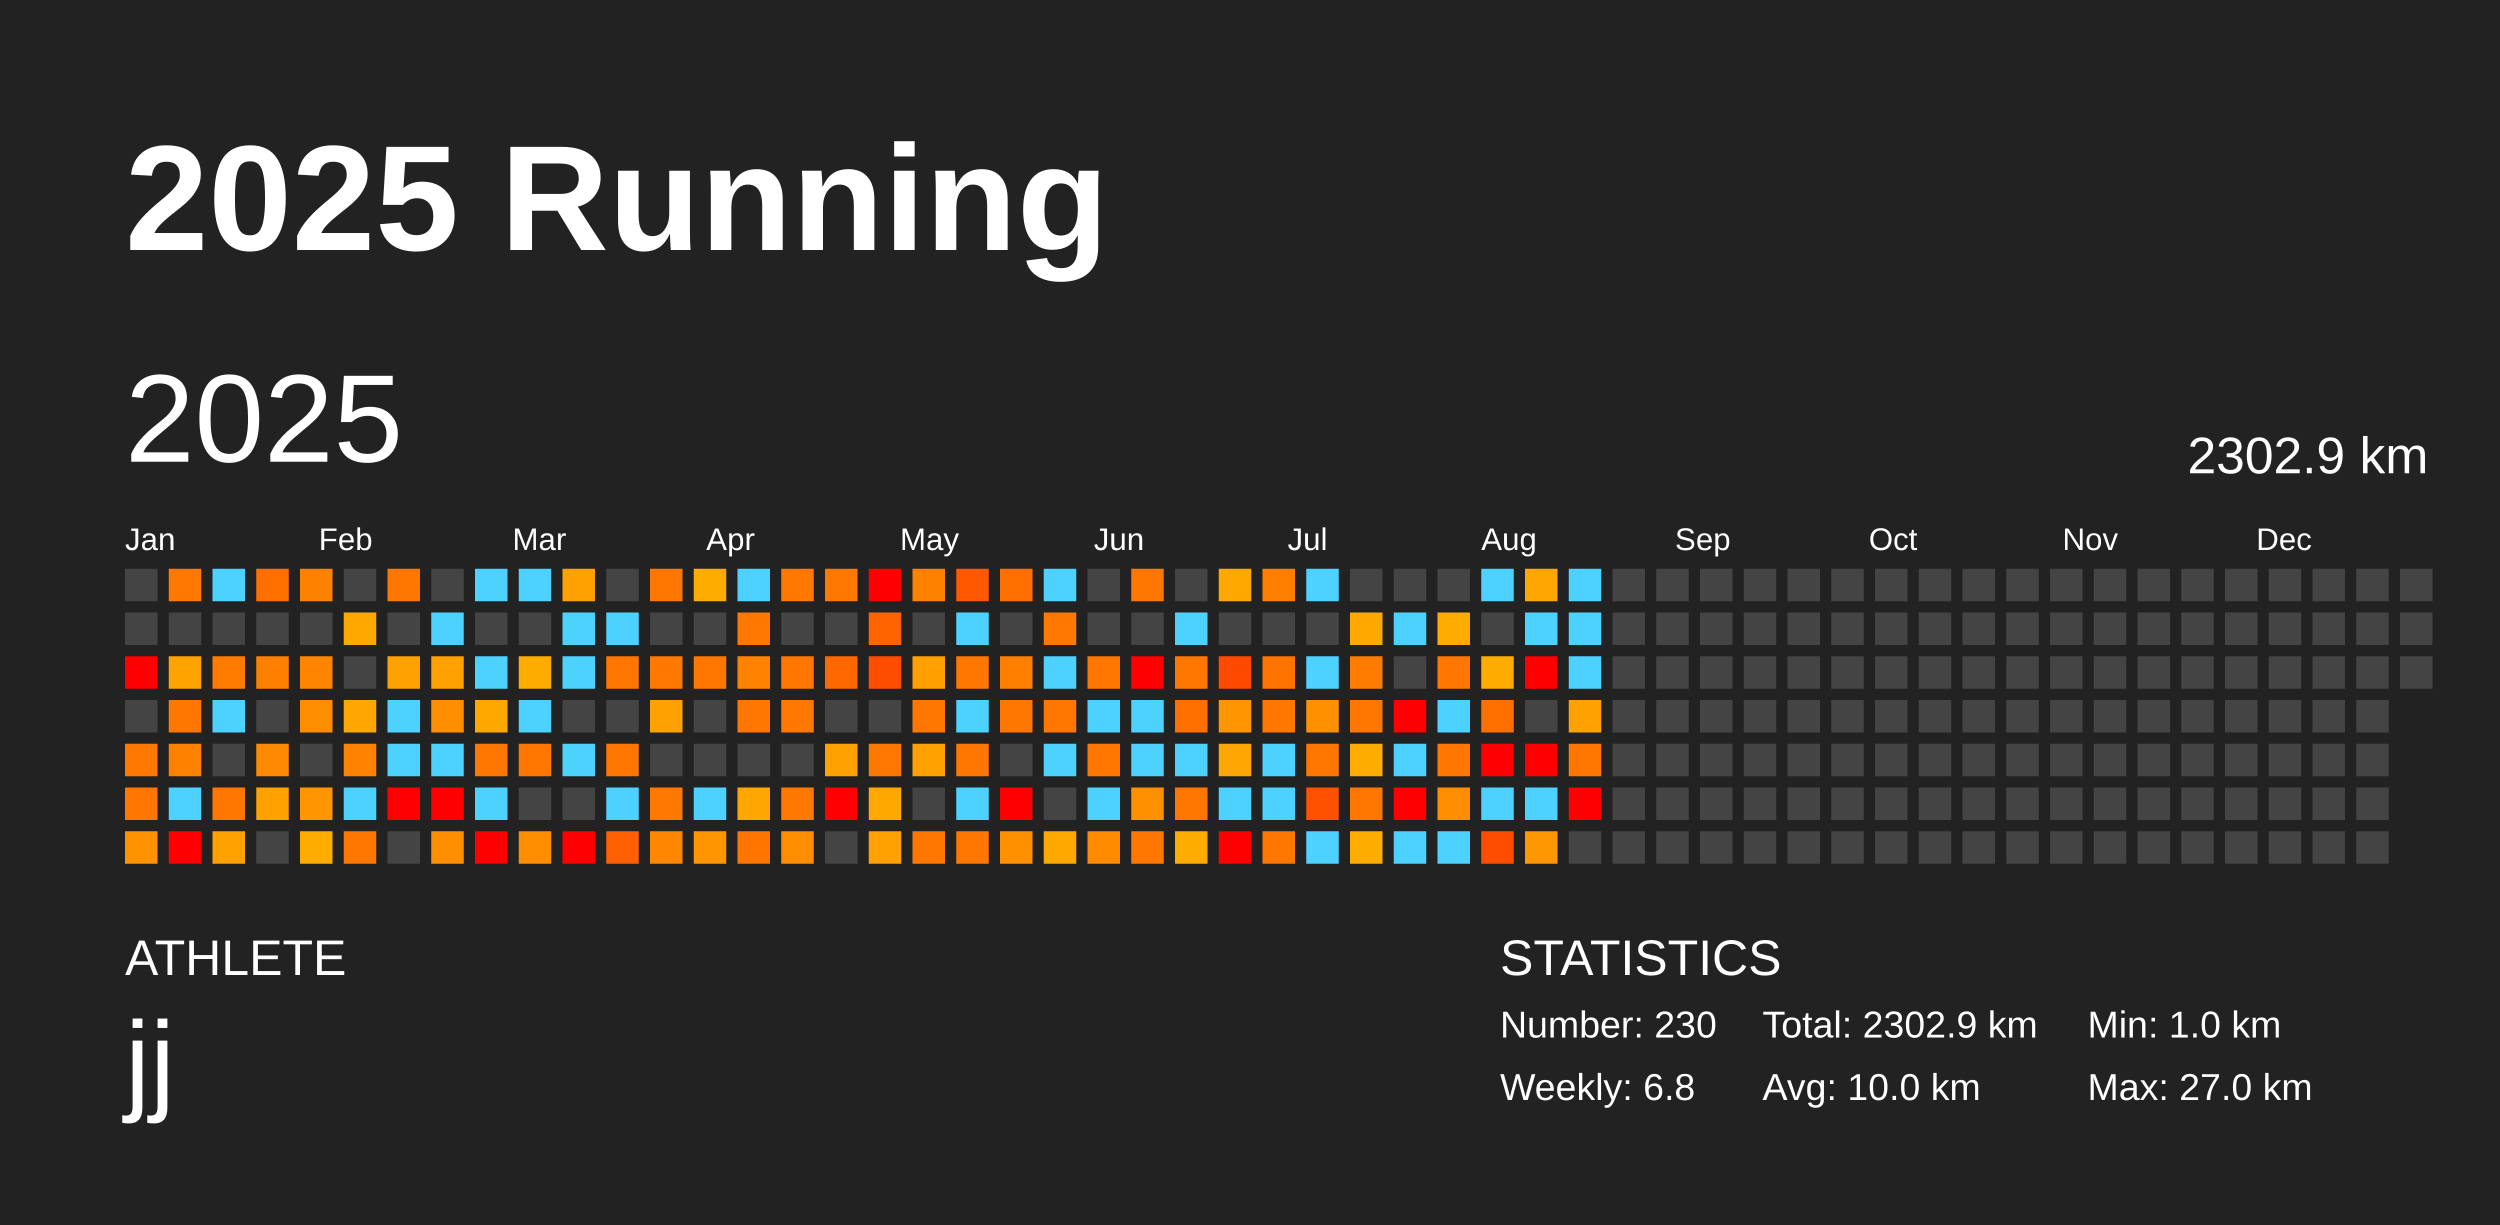
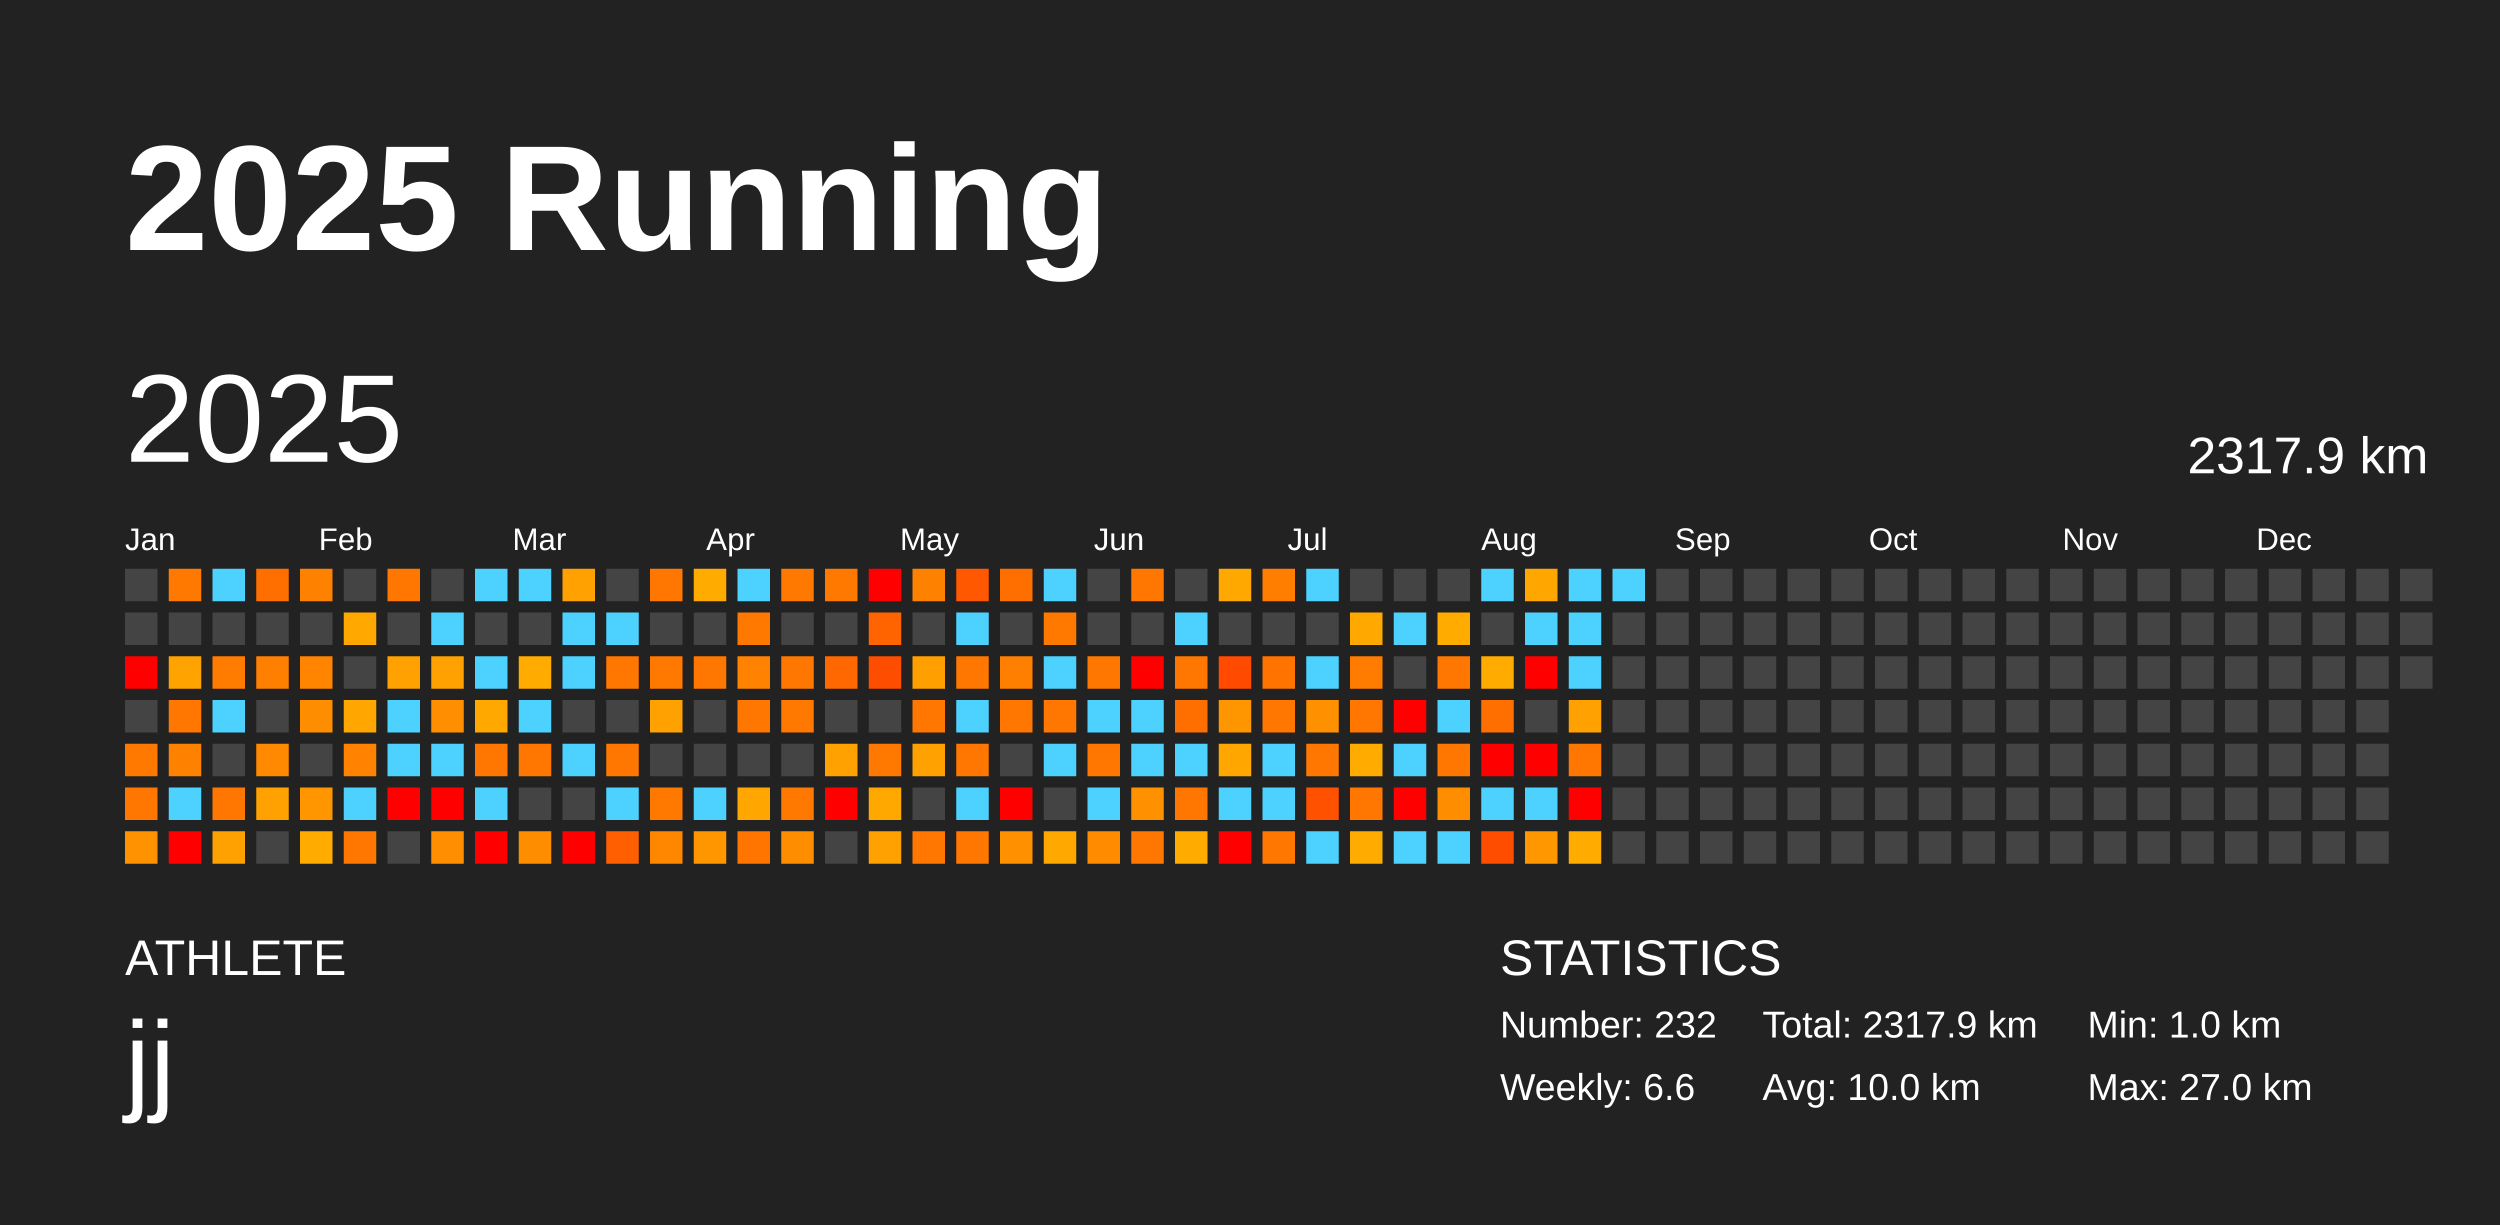
<svg xmlns="http://www.w3.org/2000/svg" baseProfile="full" height="98mm" version="1.1" viewBox="0,0,200,98" width="200mm">
  <defs />
  <rect fill="#222222" height="98" width="200" x="0" y="0" />
  <text fill="#FFFFFF" style="font-size:12px; font-family:Arial; font-weight:bold;" x="10" y="20">2025 Running</text>
  <text fill="#FFFFFF" style="font-size:4px; font-family:Arial" x="10" y="78">ATHLETE</text>
  <text fill="#FFFFFF" style="font-size:9px; font-family:Arial" x="10" y="88">jj</text>
  <text fill="#FFFFFF" style="font-size:4px; font-family:Arial" x="120" y="78">STATISTICS</text>
-   <text fill="#FFFFFF" style="font-size:3px; font-family:Arial" x="120" y="83">Number: 230</text>
-   <text fill="#FFFFFF" style="font-size:3px; font-family:Arial" x="120" y="88">Weekly: 6.8</text>
-   <text fill="#FFFFFF" style="font-size:3px; font-family:Arial" x="141" y="83">Total: 2302.9 km</text>
+   <text fill="#FFFFFF" style="font-size:3px; font-family:Arial" x="120" y="83">Number: 232</text>
+   <text fill="#FFFFFF" style="font-size:3px; font-family:Arial" x="120" y="88">Weekly: 6.6</text>
+   <text fill="#FFFFFF" style="font-size:3px; font-family:Arial" x="141" y="83">Total: 2317.9 km</text>
  <text fill="#FFFFFF" style="font-size:3px; font-family:Arial" x="141" y="88">Avg: 10.0 km</text>
  <text fill="#FFFFFF" style="font-size:3px; font-family:Arial" x="167" y="83">Min: 1.0 km</text>
  <text fill="#FFFFFF" style="font-size:3px; font-family:Arial" x="167" y="88">Max: 27.0 km</text>
  <text dominant-baseline="hanging" fill="#FFFFFF" style="font-size:10.0px; font-family:Arial;" x="10" y="30">2025</text>
-   <text dominant-baseline="hanging" fill="#FFFFFF" style="font-size:4.125px; font-family:Arial;" x="175" y="35">2302.9 km</text>
+   <text dominant-baseline="hanging" fill="#FFFFFF" style="font-size:4.125px; font-family:Arial;" x="175" y="35">2317.9 km</text>
  <text fill="#FFFFFF" style="font-size:2.5px; font-family:Arial" x="10.0" y="44">Jan</text>
  <text fill="#FFFFFF" style="font-size:2.5px; font-family:Arial" x="25.5" y="44">Feb</text>
  <text fill="#FFFFFF" style="font-size:2.5px; font-family:Arial" x="41.0" y="44">Mar</text>
  <text fill="#FFFFFF" style="font-size:2.5px; font-family:Arial" x="56.5" y="44">Apr</text>
  <text fill="#FFFFFF" style="font-size:2.5px; font-family:Arial" x="72.0" y="44">May</text>
  <text fill="#FFFFFF" style="font-size:2.5px; font-family:Arial" x="87.5" y="44">Jun</text>
  <text fill="#FFFFFF" style="font-size:2.5px; font-family:Arial" x="103.0" y="44">Jul</text>
  <text fill="#FFFFFF" style="font-size:2.5px; font-family:Arial" x="118.5" y="44">Aug</text>
  <text fill="#FFFFFF" style="font-size:2.5px; font-family:Arial" x="134.0" y="44">Sep</text>
  <text fill="#FFFFFF" style="font-size:2.5px; font-family:Arial" x="149.5" y="44">Oct</text>
  <text fill="#FFFFFF" style="font-size:2.5px; font-family:Arial" x="165.0" y="44">Nov</text>
  <text fill="#FFFFFF" style="font-size:2.5px; font-family:Arial" x="180.5" y="44">Dec</text>
  <rect fill="#444444" height="2.6" width="2.6" x="10.0" y="45.5" />
  <rect fill="#444444" height="2.6" width="2.6" x="10.0" y="49.0" />
  <rect fill="red" height="2.6" width="2.6" x="10.0" y="52.5" />
  <rect fill="#444444" height="2.6" width="2.6" x="10.0" y="56.0" />
  <rect fill="#ff7800" height="2.6" width="2.6" x="10.0" y="59.5" />
  <rect fill="#ff7700" height="2.6" width="2.6" x="10.0" y="63.0" />
  <rect fill="#ff9200" height="2.6" width="2.6" x="10.0" y="66.5" />
  <rect fill="#ff7900" height="2.6" width="2.6" x="13.5" y="45.5" />
  <rect fill="#444444" height="2.6" width="2.6" x="13.5" y="49.0" />
  <rect fill="#ffa300" height="2.6" width="2.6" x="13.5" y="52.5" />
  <rect fill="#ff7700" height="2.6" width="2.6" x="13.5" y="56.0" />
  <rect fill="#ff8100" height="2.6" width="2.6" x="13.5" y="59.5" />
  <rect fill="#4dd2ff" height="2.6" width="2.6" x="13.5" y="63.0" />
  <rect fill="red" height="2.6" width="2.6" x="13.5" y="66.5" />
  <rect fill="#4dd2ff" height="2.6" width="2.6" x="17.0" y="45.5" />
  <rect fill="#444444" height="2.6" width="2.6" x="17.0" y="49.0" />
  <rect fill="#ff7c00" height="2.6" width="2.6" x="17.0" y="52.5" />
  <rect fill="#4dd2ff" height="2.6" width="2.6" x="17.0" y="56.0" />
  <rect fill="#444444" height="2.6" width="2.6" x="17.0" y="59.5" />
  <rect fill="#ff7700" height="2.6" width="2.6" x="17.0" y="63.0" />
  <rect fill="#ffa100" height="2.6" width="2.6" x="17.0" y="66.5" />
  <rect fill="#ff6f00" height="2.6" width="2.6" x="20.5" y="45.5" />
  <rect fill="#444444" height="2.6" width="2.6" x="20.5" y="49.0" />
  <rect fill="#ff8000" height="2.6" width="2.6" x="20.5" y="52.5" />
  <rect fill="#444444" height="2.6" width="2.6" x="20.5" y="56.0" />
  <rect fill="#ff8900" height="2.6" width="2.6" x="20.5" y="59.5" />
  <rect fill="#ffa100" height="2.6" width="2.6" x="20.5" y="63.0" />
  <rect fill="#444444" height="2.6" width="2.6" x="20.5" y="66.5" />
  <rect fill="#ff8100" height="2.6" width="2.6" x="24.0" y="45.5" />
  <rect fill="#444444" height="2.6" width="2.6" x="24.0" y="49.0" />
  <rect fill="#ff8500" height="2.6" width="2.6" x="24.0" y="52.5" />
  <rect fill="#ff8d00" height="2.6" width="2.6" x="24.0" y="56.0" />
  <rect fill="#444444" height="2.6" width="2.6" x="24.0" y="59.5" />
  <rect fill="#ff9600" height="2.6" width="2.6" x="24.0" y="63.0" />
  <rect fill="#ffab00" height="2.6" width="2.6" x="24.0" y="66.5" />
  <rect fill="#444444" height="2.6" width="2.6" x="27.5" y="45.5" />
  <rect fill="#ffa900" height="2.6" width="2.6" x="27.5" y="49.0" />
  <rect fill="#444444" height="2.6" width="2.6" x="27.5" y="52.5" />
  <rect fill="#ffa700" height="2.6" width="2.6" x="27.5" y="56.0" />
  <rect fill="#ff8300" height="2.6" width="2.6" x="27.5" y="59.5" />
  <rect fill="#4dd2ff" height="2.6" width="2.6" x="27.5" y="63.0" />
  <rect fill="#ff7700" height="2.6" width="2.6" x="27.5" y="66.5" />
  <rect fill="#ff7600" height="2.6" width="2.6" x="31.0" y="45.5" />
  <rect fill="#444444" height="2.6" width="2.6" x="31.0" y="49.0" />
  <rect fill="#ffa100" height="2.6" width="2.6" x="31.0" y="52.5" />
  <rect fill="#4dd2ff" height="2.6" width="2.6" x="31.0" y="56.0" />
  <rect fill="#4dd2ff" height="2.6" width="2.6" x="31.0" y="59.5" />
  <rect fill="red" height="2.6" width="2.6" x="31.0" y="63.0" />
  <rect fill="#444444" height="2.6" width="2.6" x="31.0" y="66.5" />
  <rect fill="#444444" height="2.6" width="2.6" x="34.5" y="45.5" />
  <rect fill="#4dd2ff" height="2.6" width="2.6" x="34.5" y="49.0" />
  <rect fill="#ffa100" height="2.6" width="2.6" x="34.5" y="52.5" />
  <rect fill="#ff8f00" height="2.6" width="2.6" x="34.5" y="56.0" />
  <rect fill="#4dd2ff" height="2.6" width="2.6" x="34.5" y="59.5" />
  <rect fill="red" height="2.6" width="2.6" x="34.5" y="63.0" />
  <rect fill="#ff8f00" height="2.6" width="2.6" x="34.5" y="66.5" />
  <rect fill="#4dd2ff" height="2.6" width="2.6" x="38.0" y="45.5" />
  <rect fill="#444444" height="2.6" width="2.6" x="38.0" y="49.0" />
  <rect fill="#4dd2ff" height="2.6" width="2.6" x="38.0" y="52.5" />
  <rect fill="#ffa900" height="2.6" width="2.6" x="38.0" y="56.0" />
  <rect fill="#ff7600" height="2.6" width="2.6" x="38.0" y="59.5" />
  <rect fill="#4dd2ff" height="2.6" width="2.6" x="38.0" y="63.0" />
  <rect fill="red" height="2.6" width="2.6" x="38.0" y="66.5" />
  <rect fill="#4dd2ff" height="2.6" width="2.6" x="41.5" y="45.5" />
  <rect fill="#444444" height="2.6" width="2.6" x="41.5" y="49.0" />
  <rect fill="#ffab00" height="2.6" width="2.6" x="41.5" y="52.5" />
  <rect fill="#4dd2ff" height="2.6" width="2.6" x="41.5" y="56.0" />
  <rect fill="#ff7600" height="2.6" width="2.6" x="41.5" y="59.5" />
  <rect fill="#444444" height="2.6" width="2.6" x="41.5" y="63.0" />
  <rect fill="#ff8d00" height="2.6" width="2.6" x="41.5" y="66.5" />
  <rect fill="#ffa100" height="2.6" width="2.6" x="45.0" y="45.5" />
  <rect fill="#4dd2ff" height="2.6" width="2.6" x="45.0" y="49.0" />
  <rect fill="#4dd2ff" height="2.6" width="2.6" x="45.0" y="52.5" />
  <rect fill="#444444" height="2.6" width="2.6" x="45.0" y="56.0" />
  <rect fill="#4dd2ff" height="2.6" width="2.6" x="45.0" y="59.5" />
  <rect fill="#444444" height="2.6" width="2.6" x="45.0" y="63.0" />
  <rect fill="red" height="2.6" width="2.6" x="45.0" y="66.5" />
  <rect fill="#444444" height="2.6" width="2.6" x="48.5" y="45.5" />
  <rect fill="#4dd2ff" height="2.6" width="2.6" x="48.5" y="49.0" />
  <rect fill="#ff7600" height="2.6" width="2.6" x="48.5" y="52.5" />
  <rect fill="#444444" height="2.6" width="2.6" x="48.5" y="56.0" />
  <rect fill="#ff7700" height="2.6" width="2.6" x="48.5" y="59.5" />
  <rect fill="#4dd2ff" height="2.6" width="2.6" x="48.5" y="63.0" />
  <rect fill="#ff5f00" height="2.6" width="2.6" x="48.5" y="66.5" />
  <rect fill="#ff7700" height="2.6" width="2.6" x="52.0" y="45.5" />
  <rect fill="#444444" height="2.6" width="2.6" x="52.0" y="49.0" />
  <rect fill="#ff7800" height="2.6" width="2.6" x="52.0" y="52.5" />
  <rect fill="#ffa100" height="2.6" width="2.6" x="52.0" y="56.0" />
  <rect fill="#444444" height="2.6" width="2.6" x="52.0" y="59.5" />
  <rect fill="#ff7800" height="2.6" width="2.6" x="52.0" y="63.0" />
  <rect fill="#ff8700" height="2.6" width="2.6" x="52.0" y="66.5" />
  <rect fill="#ffab00" height="2.6" width="2.6" x="55.5" y="45.5" />
  <rect fill="#444444" height="2.6" width="2.6" x="55.5" y="49.0" />
  <rect fill="#ff7700" height="2.6" width="2.6" x="55.5" y="52.5" />
  <rect fill="#444444" height="2.6" width="2.6" x="55.5" y="56.0" />
  <rect fill="#444444" height="2.6" width="2.6" x="55.5" y="59.5" />
  <rect fill="#4dd2ff" height="2.6" width="2.6" x="55.5" y="63.0" />
  <rect fill="#ff9600" height="2.6" width="2.6" x="55.5" y="66.5" />
  <rect fill="#4dd2ff" height="2.6" width="2.6" x="59.0" y="45.5" />
  <rect fill="#ff7800" height="2.6" width="2.6" x="59.0" y="49.0" />
  <rect fill="#ff8300" height="2.6" width="2.6" x="59.0" y="52.5" />
  <rect fill="#ff7700" height="2.6" width="2.6" x="59.0" y="56.0" />
  <rect fill="#444444" height="2.6" width="2.6" x="59.0" y="59.5" />
  <rect fill="#ffa700" height="2.6" width="2.6" x="59.0" y="63.0" />
  <rect fill="#ff7500" height="2.6" width="2.6" x="59.0" y="66.5" />
  <rect fill="#ff7800" height="2.6" width="2.6" x="62.5" y="45.5" />
  <rect fill="#444444" height="2.6" width="2.6" x="62.5" y="49.0" />
  <rect fill="#ff7700" height="2.6" width="2.6" x="62.5" y="52.5" />
  <rect fill="#ff7800" height="2.6" width="2.6" x="62.5" y="56.0" />
  <rect fill="#444444" height="2.6" width="2.6" x="62.5" y="59.5" />
  <rect fill="#ff7900" height="2.6" width="2.6" x="62.5" y="63.0" />
  <rect fill="#ff8d00" height="2.6" width="2.6" x="62.5" y="66.5" />
  <rect fill="#ff7800" height="2.6" width="2.6" x="66.0" y="45.5" />
  <rect fill="#444444" height="2.6" width="2.6" x="66.0" y="49.0" />
  <rect fill="#ff6800" height="2.6" width="2.6" x="66.0" y="52.5" />
  <rect fill="#444444" height="2.6" width="2.6" x="66.0" y="56.0" />
  <rect fill="#ffa100" height="2.6" width="2.6" x="66.0" y="59.5" />
  <rect fill="red" height="2.6" width="2.6" x="66.0" y="63.0" />
  <rect fill="#444444" height="2.6" width="2.6" x="66.0" y="66.5" />
  <rect fill="red" height="2.6" width="2.6" x="69.5" y="45.5" />
  <rect fill="#ff6400" height="2.6" width="2.6" x="69.5" y="49.0" />
  <rect fill="#ff4d00" height="2.6" width="2.6" x="69.5" y="52.5" />
  <rect fill="#444444" height="2.6" width="2.6" x="69.5" y="56.0" />
  <rect fill="#ff7800" height="2.6" width="2.6" x="69.5" y="59.5" />
  <rect fill="#ffa900" height="2.6" width="2.6" x="69.5" y="63.0" />
  <rect fill="#ffa100" height="2.6" width="2.6" x="69.5" y="66.5" />
  <rect fill="#ff8100" height="2.6" width="2.6" x="73.0" y="45.5" />
  <rect fill="#444444" height="2.6" width="2.6" x="73.0" y="49.0" />
  <rect fill="#ffa000" height="2.6" width="2.6" x="73.0" y="52.5" />
  <rect fill="#ff7700" height="2.6" width="2.6" x="73.0" y="56.0" />
  <rect fill="#ffa100" height="2.6" width="2.6" x="73.0" y="59.5" />
  <rect fill="#444444" height="2.6" width="2.6" x="73.0" y="63.0" />
  <rect fill="#ff7700" height="2.6" width="2.6" x="73.0" y="66.5" />
  <rect fill="#ff5800" height="2.6" width="2.6" x="76.5" y="45.5" />
  <rect fill="#4dd2ff" height="2.6" width="2.6" x="76.5" y="49.0" />
  <rect fill="#ff7700" height="2.6" width="2.6" x="76.5" y="52.5" />
  <rect fill="#4dd2ff" height="2.6" width="2.6" x="76.5" y="56.0" />
  <rect fill="#ff7700" height="2.6" width="2.6" x="76.5" y="59.5" />
  <rect fill="#4dd2ff" height="2.6" width="2.6" x="76.5" y="63.0" />
  <rect fill="#ff7700" height="2.6" width="2.6" x="76.5" y="66.5" />
  <rect fill="#ff6f00" height="2.6" width="2.6" x="80.0" y="45.5" />
  <rect fill="#444444" height="2.6" width="2.6" x="80.0" y="49.0" />
  <rect fill="#ff7f00" height="2.6" width="2.6" x="80.0" y="52.5" />
  <rect fill="#ff7700" height="2.6" width="2.6" x="80.0" y="56.0" />
  <rect fill="#444444" height="2.6" width="2.6" x="80.0" y="59.5" />
  <rect fill="red" height="2.6" width="2.6" x="80.0" y="63.0" />
  <rect fill="#ff9000" height="2.6" width="2.6" x="80.0" y="66.5" />
  <rect fill="#4dd2ff" height="2.6" width="2.6" x="83.5" y="45.5" />
  <rect fill="#ff7800" height="2.6" width="2.6" x="83.5" y="49.0" />
  <rect fill="#4dd2ff" height="2.6" width="2.6" x="83.5" y="52.5" />
  <rect fill="#ff7700" height="2.6" width="2.6" x="83.5" y="56.0" />
  <rect fill="#4dd2ff" height="2.6" width="2.6" x="83.5" y="59.5" />
  <rect fill="#444444" height="2.6" width="2.6" x="83.5" y="63.0" />
  <rect fill="#ffa800" height="2.6" width="2.6" x="83.5" y="66.5" />
  <rect fill="#444444" height="2.6" width="2.6" x="87.0" y="45.5" />
  <rect fill="#444444" height="2.6" width="2.6" x="87.0" y="49.0" />
  <rect fill="#ff7700" height="2.6" width="2.6" x="87.0" y="52.5" />
  <rect fill="#4dd2ff" height="2.6" width="2.6" x="87.0" y="56.0" />
  <rect fill="#ff7700" height="2.6" width="2.6" x="87.0" y="59.5" />
  <rect fill="#4dd2ff" height="2.6" width="2.6" x="87.0" y="63.0" />
  <rect fill="#ff8b00" height="2.6" width="2.6" x="87.0" y="66.5" />
  <rect fill="#ff7700" height="2.6" width="2.6" x="90.5" y="45.5" />
  <rect fill="#444444" height="2.6" width="2.6" x="90.5" y="49.0" />
  <rect fill="red" height="2.6" width="2.6" x="90.5" y="52.5" />
  <rect fill="#4dd2ff" height="2.6" width="2.6" x="90.5" y="56.0" />
  <rect fill="#4dd2ff" height="2.6" width="2.6" x="90.5" y="59.5" />
  <rect fill="#ff9000" height="2.6" width="2.6" x="90.5" y="63.0" />
  <rect fill="#ff7700" height="2.6" width="2.6" x="90.5" y="66.5" />
  <rect fill="#444444" height="2.6" width="2.6" x="94.0" y="45.5" />
  <rect fill="#4dd2ff" height="2.6" width="2.6" x="94.0" y="49.0" />
  <rect fill="#ff7700" height="2.6" width="2.6" x="94.0" y="52.5" />
  <rect fill="#ff6f00" height="2.6" width="2.6" x="94.0" y="56.0" />
  <rect fill="#4dd2ff" height="2.6" width="2.6" x="94.0" y="59.5" />
  <rect fill="#ff7600" height="2.6" width="2.6" x="94.0" y="63.0" />
  <rect fill="#ffab00" height="2.6" width="2.6" x="94.0" y="66.5" />
  <rect fill="#ffa900" height="2.6" width="2.6" x="97.5" y="45.5" />
  <rect fill="#444444" height="2.6" width="2.6" x="97.5" y="49.0" />
  <rect fill="#ff4a00" height="2.6" width="2.6" x="97.5" y="52.5" />
  <rect fill="#ff9600" height="2.6" width="2.6" x="97.5" y="56.0" />
  <rect fill="#ffa700" height="2.6" width="2.6" x="97.5" y="59.5" />
  <rect fill="#4dd2ff" height="2.6" width="2.6" x="97.5" y="63.0" />
  <rect fill="red" height="2.6" width="2.6" x="97.5" y="66.5" />
  <rect fill="#ff7e00" height="2.6" width="2.6" x="101.0" y="45.5" />
  <rect fill="#444444" height="2.6" width="2.6" x="101.0" y="49.0" />
  <rect fill="#ff7400" height="2.6" width="2.6" x="101.0" y="52.5" />
  <rect fill="#ff7700" height="2.6" width="2.6" x="101.0" y="56.0" />
  <rect fill="#4dd2ff" height="2.6" width="2.6" x="101.0" y="59.5" />
  <rect fill="#4dd2ff" height="2.6" width="2.6" x="101.0" y="63.0" />
  <rect fill="#ff7700" height="2.6" width="2.6" x="101.0" y="66.5" />
  <rect fill="#4dd2ff" height="2.6" width="2.6" x="104.5" y="45.5" />
  <rect fill="#444444" height="2.6" width="2.6" x="104.5" y="49.0" />
  <rect fill="#4dd2ff" height="2.6" width="2.6" x="104.5" y="52.5" />
  <rect fill="#ff9000" height="2.6" width="2.6" x="104.5" y="56.0" />
  <rect fill="#ff7700" height="2.6" width="2.6" x="104.5" y="59.5" />
  <rect fill="#ff5100" height="2.6" width="2.6" x="104.5" y="63.0" />
  <rect fill="#4dd2ff" height="2.6" width="2.6" x="104.5" y="66.5" />
  <rect fill="#444444" height="2.6" width="2.6" x="108.0" y="45.5" />
  <rect fill="#ffa900" height="2.6" width="2.6" x="108.0" y="49.0" />
  <rect fill="#ff7c00" height="2.6" width="2.6" x="108.0" y="52.5" />
  <rect fill="#ff7700" height="2.6" width="2.6" x="108.0" y="56.0" />
  <rect fill="#ffab00" height="2.6" width="2.6" x="108.0" y="59.5" />
  <rect fill="#ff7700" height="2.6" width="2.6" x="108.0" y="63.0" />
  <rect fill="#ffab00" height="2.6" width="2.6" x="108.0" y="66.5" />
  <rect fill="#444444" height="2.6" width="2.6" x="111.5" y="45.5" />
  <rect fill="#4dd2ff" height="2.6" width="2.6" x="111.5" y="49.0" />
  <rect fill="#444444" height="2.6" width="2.6" x="111.5" y="52.5" />
  <rect fill="red" height="2.6" width="2.6" x="111.5" y="56.0" />
  <rect fill="#4dd2ff" height="2.6" width="2.6" x="111.5" y="59.5" />
  <rect fill="red" height="2.6" width="2.6" x="111.5" y="63.0" />
  <rect fill="#4dd2ff" height="2.6" width="2.6" x="111.5" y="66.5" />
  <rect fill="#444444" height="2.6" width="2.6" x="115.0" y="45.5" />
  <rect fill="#ffab00" height="2.6" width="2.6" x="115.0" y="49.0" />
  <rect fill="#ff7700" height="2.6" width="2.6" x="115.0" y="52.5" />
  <rect fill="#4dd2ff" height="2.6" width="2.6" x="115.0" y="56.0" />
  <rect fill="#ff7700" height="2.6" width="2.6" x="115.0" y="59.5" />
  <rect fill="#ff8d00" height="2.6" width="2.6" x="115.0" y="63.0" />
  <rect fill="#4dd2ff" height="2.6" width="2.6" x="115.0" y="66.5" />
  <rect fill="#4dd2ff" height="2.6" width="2.6" x="118.5" y="45.5" />
  <rect fill="#444444" height="2.6" width="2.6" x="118.5" y="49.0" />
  <rect fill="#ffab00" height="2.6" width="2.6" x="118.5" y="52.5" />
  <rect fill="#ff6f00" height="2.6" width="2.6" x="118.5" y="56.0" />
  <rect fill="red" height="2.6" width="2.6" x="118.5" y="59.5" />
  <rect fill="#4dd2ff" height="2.6" width="2.6" x="118.5" y="63.0" />
  <rect fill="#ff4d00" height="2.6" width="2.6" x="118.5" y="66.5" />
  <rect fill="#ffa600" height="2.6" width="2.6" x="122.0" y="45.5" />
  <rect fill="#4dd2ff" height="2.6" width="2.6" x="122.0" y="49.0" />
  <rect fill="red" height="2.6" width="2.6" x="122.0" y="52.5" />
  <rect fill="#444444" height="2.6" width="2.6" x="122.0" y="56.0" />
  <rect fill="red" height="2.6" width="2.6" x="122.0" y="59.5" />
  <rect fill="#4dd2ff" height="2.6" width="2.6" x="122.0" y="63.0" />
  <rect fill="#ff9700" height="2.6" width="2.6" x="122.0" y="66.5" />
  <rect fill="#4dd2ff" height="2.6" width="2.6" x="125.5" y="45.5" />
  <rect fill="#4dd2ff" height="2.6" width="2.6" x="125.5" y="49.0" />
  <rect fill="#4dd2ff" height="2.6" width="2.6" x="125.5" y="52.5" />
  <rect fill="#ffa100" height="2.6" width="2.6" x="125.5" y="56.0" />
  <rect fill="#ff7700" height="2.6" width="2.6" x="125.5" y="59.5" />
  <rect fill="red" height="2.6" width="2.6" x="125.5" y="63.0" />
-   <rect fill="#444444" height="2.6" width="2.6" x="125.5" y="66.5" />
-   <rect fill="#444444" height="2.6" width="2.6" x="129.0" y="45.5" />
+   <rect fill="#ffab00" height="2.6" width="2.6" x="125.5" y="66.5" />
+   <rect fill="#4dd2ff" height="2.6" width="2.6" x="129.0" y="45.5" />
  <rect fill="#444444" height="2.6" width="2.6" x="129.0" y="49.0" />
  <rect fill="#444444" height="2.6" width="2.6" x="129.0" y="52.5" />
  <rect fill="#444444" height="2.6" width="2.6" x="129.0" y="56.0" />
  <rect fill="#444444" height="2.6" width="2.6" x="129.0" y="59.5" />
  <rect fill="#444444" height="2.6" width="2.6" x="129.0" y="63.0" />
  <rect fill="#444444" height="2.6" width="2.6" x="129.0" y="66.5" />
  <rect fill="#444444" height="2.6" width="2.6" x="132.5" y="45.5" />
  <rect fill="#444444" height="2.6" width="2.6" x="132.5" y="49.0" />
  <rect fill="#444444" height="2.6" width="2.6" x="132.5" y="52.5" />
  <rect fill="#444444" height="2.6" width="2.6" x="132.5" y="56.0" />
  <rect fill="#444444" height="2.6" width="2.6" x="132.5" y="59.5" />
  <rect fill="#444444" height="2.6" width="2.6" x="132.5" y="63.0" />
  <rect fill="#444444" height="2.6" width="2.6" x="132.5" y="66.5" />
  <rect fill="#444444" height="2.6" width="2.6" x="136.0" y="45.5" />
  <rect fill="#444444" height="2.6" width="2.6" x="136.0" y="49.0" />
  <rect fill="#444444" height="2.6" width="2.6" x="136.0" y="52.5" />
  <rect fill="#444444" height="2.6" width="2.6" x="136.0" y="56.0" />
  <rect fill="#444444" height="2.6" width="2.6" x="136.0" y="59.5" />
  <rect fill="#444444" height="2.6" width="2.6" x="136.0" y="63.0" />
  <rect fill="#444444" height="2.6" width="2.6" x="136.0" y="66.5" />
  <rect fill="#444444" height="2.6" width="2.6" x="139.5" y="45.5" />
  <rect fill="#444444" height="2.6" width="2.6" x="139.5" y="49.0" />
  <rect fill="#444444" height="2.6" width="2.6" x="139.5" y="52.5" />
  <rect fill="#444444" height="2.6" width="2.6" x="139.5" y="56.0" />
  <rect fill="#444444" height="2.6" width="2.6" x="139.5" y="59.5" />
  <rect fill="#444444" height="2.6" width="2.6" x="139.5" y="63.0" />
  <rect fill="#444444" height="2.6" width="2.6" x="139.5" y="66.5" />
  <rect fill="#444444" height="2.6" width="2.6" x="143.0" y="45.5" />
  <rect fill="#444444" height="2.6" width="2.6" x="143.0" y="49.0" />
  <rect fill="#444444" height="2.6" width="2.6" x="143.0" y="52.5" />
  <rect fill="#444444" height="2.6" width="2.6" x="143.0" y="56.0" />
  <rect fill="#444444" height="2.6" width="2.6" x="143.0" y="59.5" />
  <rect fill="#444444" height="2.6" width="2.6" x="143.0" y="63.0" />
  <rect fill="#444444" height="2.6" width="2.6" x="143.0" y="66.5" />
  <rect fill="#444444" height="2.6" width="2.6" x="146.5" y="45.5" />
  <rect fill="#444444" height="2.6" width="2.6" x="146.5" y="49.0" />
  <rect fill="#444444" height="2.6" width="2.6" x="146.5" y="52.5" />
  <rect fill="#444444" height="2.6" width="2.6" x="146.5" y="56.0" />
  <rect fill="#444444" height="2.6" width="2.6" x="146.5" y="59.5" />
  <rect fill="#444444" height="2.6" width="2.6" x="146.5" y="63.0" />
  <rect fill="#444444" height="2.6" width="2.6" x="146.5" y="66.5" />
  <rect fill="#444444" height="2.6" width="2.6" x="150.0" y="45.5" />
  <rect fill="#444444" height="2.6" width="2.6" x="150.0" y="49.0" />
  <rect fill="#444444" height="2.6" width="2.6" x="150.0" y="52.5" />
  <rect fill="#444444" height="2.6" width="2.6" x="150.0" y="56.0" />
  <rect fill="#444444" height="2.6" width="2.6" x="150.0" y="59.5" />
  <rect fill="#444444" height="2.6" width="2.6" x="150.0" y="63.0" />
  <rect fill="#444444" height="2.6" width="2.6" x="150.0" y="66.5" />
  <rect fill="#444444" height="2.6" width="2.6" x="153.5" y="45.5" />
  <rect fill="#444444" height="2.6" width="2.6" x="153.5" y="49.0" />
  <rect fill="#444444" height="2.6" width="2.6" x="153.5" y="52.5" />
  <rect fill="#444444" height="2.6" width="2.6" x="153.5" y="56.0" />
  <rect fill="#444444" height="2.6" width="2.6" x="153.5" y="59.5" />
  <rect fill="#444444" height="2.6" width="2.6" x="153.5" y="63.0" />
  <rect fill="#444444" height="2.6" width="2.6" x="153.5" y="66.5" />
  <rect fill="#444444" height="2.6" width="2.6" x="157.0" y="45.5" />
  <rect fill="#444444" height="2.6" width="2.6" x="157.0" y="49.0" />
  <rect fill="#444444" height="2.6" width="2.6" x="157.0" y="52.5" />
  <rect fill="#444444" height="2.6" width="2.6" x="157.0" y="56.0" />
  <rect fill="#444444" height="2.6" width="2.6" x="157.0" y="59.5" />
  <rect fill="#444444" height="2.6" width="2.6" x="157.0" y="63.0" />
  <rect fill="#444444" height="2.6" width="2.6" x="157.0" y="66.5" />
  <rect fill="#444444" height="2.6" width="2.6" x="160.5" y="45.5" />
  <rect fill="#444444" height="2.6" width="2.6" x="160.5" y="49.0" />
  <rect fill="#444444" height="2.6" width="2.6" x="160.5" y="52.5" />
  <rect fill="#444444" height="2.6" width="2.6" x="160.5" y="56.0" />
  <rect fill="#444444" height="2.6" width="2.6" x="160.5" y="59.5" />
  <rect fill="#444444" height="2.6" width="2.6" x="160.5" y="63.0" />
  <rect fill="#444444" height="2.6" width="2.6" x="160.5" y="66.5" />
  <rect fill="#444444" height="2.6" width="2.6" x="164.0" y="45.5" />
  <rect fill="#444444" height="2.6" width="2.6" x="164.0" y="49.0" />
  <rect fill="#444444" height="2.6" width="2.6" x="164.0" y="52.5" />
  <rect fill="#444444" height="2.6" width="2.6" x="164.0" y="56.0" />
  <rect fill="#444444" height="2.6" width="2.6" x="164.0" y="59.5" />
  <rect fill="#444444" height="2.6" width="2.6" x="164.0" y="63.0" />
  <rect fill="#444444" height="2.6" width="2.6" x="164.0" y="66.5" />
  <rect fill="#444444" height="2.6" width="2.6" x="167.5" y="45.5" />
  <rect fill="#444444" height="2.6" width="2.6" x="167.5" y="49.0" />
  <rect fill="#444444" height="2.6" width="2.6" x="167.5" y="52.5" />
  <rect fill="#444444" height="2.6" width="2.6" x="167.5" y="56.0" />
  <rect fill="#444444" height="2.6" width="2.6" x="167.5" y="59.5" />
  <rect fill="#444444" height="2.6" width="2.6" x="167.5" y="63.0" />
  <rect fill="#444444" height="2.6" width="2.6" x="167.5" y="66.5" />
  <rect fill="#444444" height="2.6" width="2.6" x="171.0" y="45.5" />
  <rect fill="#444444" height="2.6" width="2.6" x="171.0" y="49.0" />
  <rect fill="#444444" height="2.6" width="2.6" x="171.0" y="52.5" />
  <rect fill="#444444" height="2.6" width="2.6" x="171.0" y="56.0" />
  <rect fill="#444444" height="2.6" width="2.6" x="171.0" y="59.5" />
  <rect fill="#444444" height="2.6" width="2.6" x="171.0" y="63.0" />
  <rect fill="#444444" height="2.6" width="2.6" x="171.0" y="66.5" />
  <rect fill="#444444" height="2.6" width="2.6" x="174.5" y="45.5" />
  <rect fill="#444444" height="2.6" width="2.6" x="174.5" y="49.0" />
  <rect fill="#444444" height="2.6" width="2.6" x="174.5" y="52.5" />
  <rect fill="#444444" height="2.6" width="2.6" x="174.5" y="56.0" />
  <rect fill="#444444" height="2.6" width="2.6" x="174.5" y="59.5" />
  <rect fill="#444444" height="2.6" width="2.6" x="174.5" y="63.0" />
  <rect fill="#444444" height="2.6" width="2.6" x="174.5" y="66.5" />
  <rect fill="#444444" height="2.6" width="2.6" x="178.0" y="45.5" />
  <rect fill="#444444" height="2.6" width="2.6" x="178.0" y="49.0" />
  <rect fill="#444444" height="2.6" width="2.6" x="178.0" y="52.5" />
  <rect fill="#444444" height="2.6" width="2.6" x="178.0" y="56.0" />
  <rect fill="#444444" height="2.6" width="2.6" x="178.0" y="59.5" />
  <rect fill="#444444" height="2.6" width="2.6" x="178.0" y="63.0" />
  <rect fill="#444444" height="2.6" width="2.6" x="178.0" y="66.5" />
  <rect fill="#444444" height="2.6" width="2.6" x="181.5" y="45.5" />
  <rect fill="#444444" height="2.6" width="2.6" x="181.5" y="49.0" />
  <rect fill="#444444" height="2.6" width="2.6" x="181.5" y="52.5" />
  <rect fill="#444444" height="2.6" width="2.6" x="181.5" y="56.0" />
  <rect fill="#444444" height="2.6" width="2.6" x="181.5" y="59.5" />
  <rect fill="#444444" height="2.6" width="2.6" x="181.5" y="63.0" />
  <rect fill="#444444" height="2.6" width="2.6" x="181.5" y="66.5" />
  <rect fill="#444444" height="2.6" width="2.6" x="185.0" y="45.5" />
  <rect fill="#444444" height="2.6" width="2.6" x="185.0" y="49.0" />
  <rect fill="#444444" height="2.6" width="2.6" x="185.0" y="52.5" />
  <rect fill="#444444" height="2.6" width="2.6" x="185.0" y="56.0" />
  <rect fill="#444444" height="2.6" width="2.6" x="185.0" y="59.5" />
  <rect fill="#444444" height="2.6" width="2.6" x="185.0" y="63.0" />
  <rect fill="#444444" height="2.6" width="2.6" x="185.0" y="66.5" />
  <rect fill="#444444" height="2.6" width="2.6" x="188.5" y="45.5" />
  <rect fill="#444444" height="2.6" width="2.6" x="188.5" y="49.0" />
  <rect fill="#444444" height="2.6" width="2.6" x="188.5" y="52.5" />
  <rect fill="#444444" height="2.6" width="2.6" x="188.5" y="56.0" />
  <rect fill="#444444" height="2.6" width="2.6" x="188.5" y="59.5" />
  <rect fill="#444444" height="2.6" width="2.6" x="188.5" y="63.0" />
  <rect fill="#444444" height="2.6" width="2.6" x="188.5" y="66.5" />
  <rect fill="#444444" height="2.6" width="2.6" x="192.0" y="45.5" />
  <rect fill="#444444" height="2.6" width="2.6" x="192.0" y="49.0" />
  <rect fill="#444444" height="2.6" width="2.6" x="192.0" y="52.5" />
</svg>
